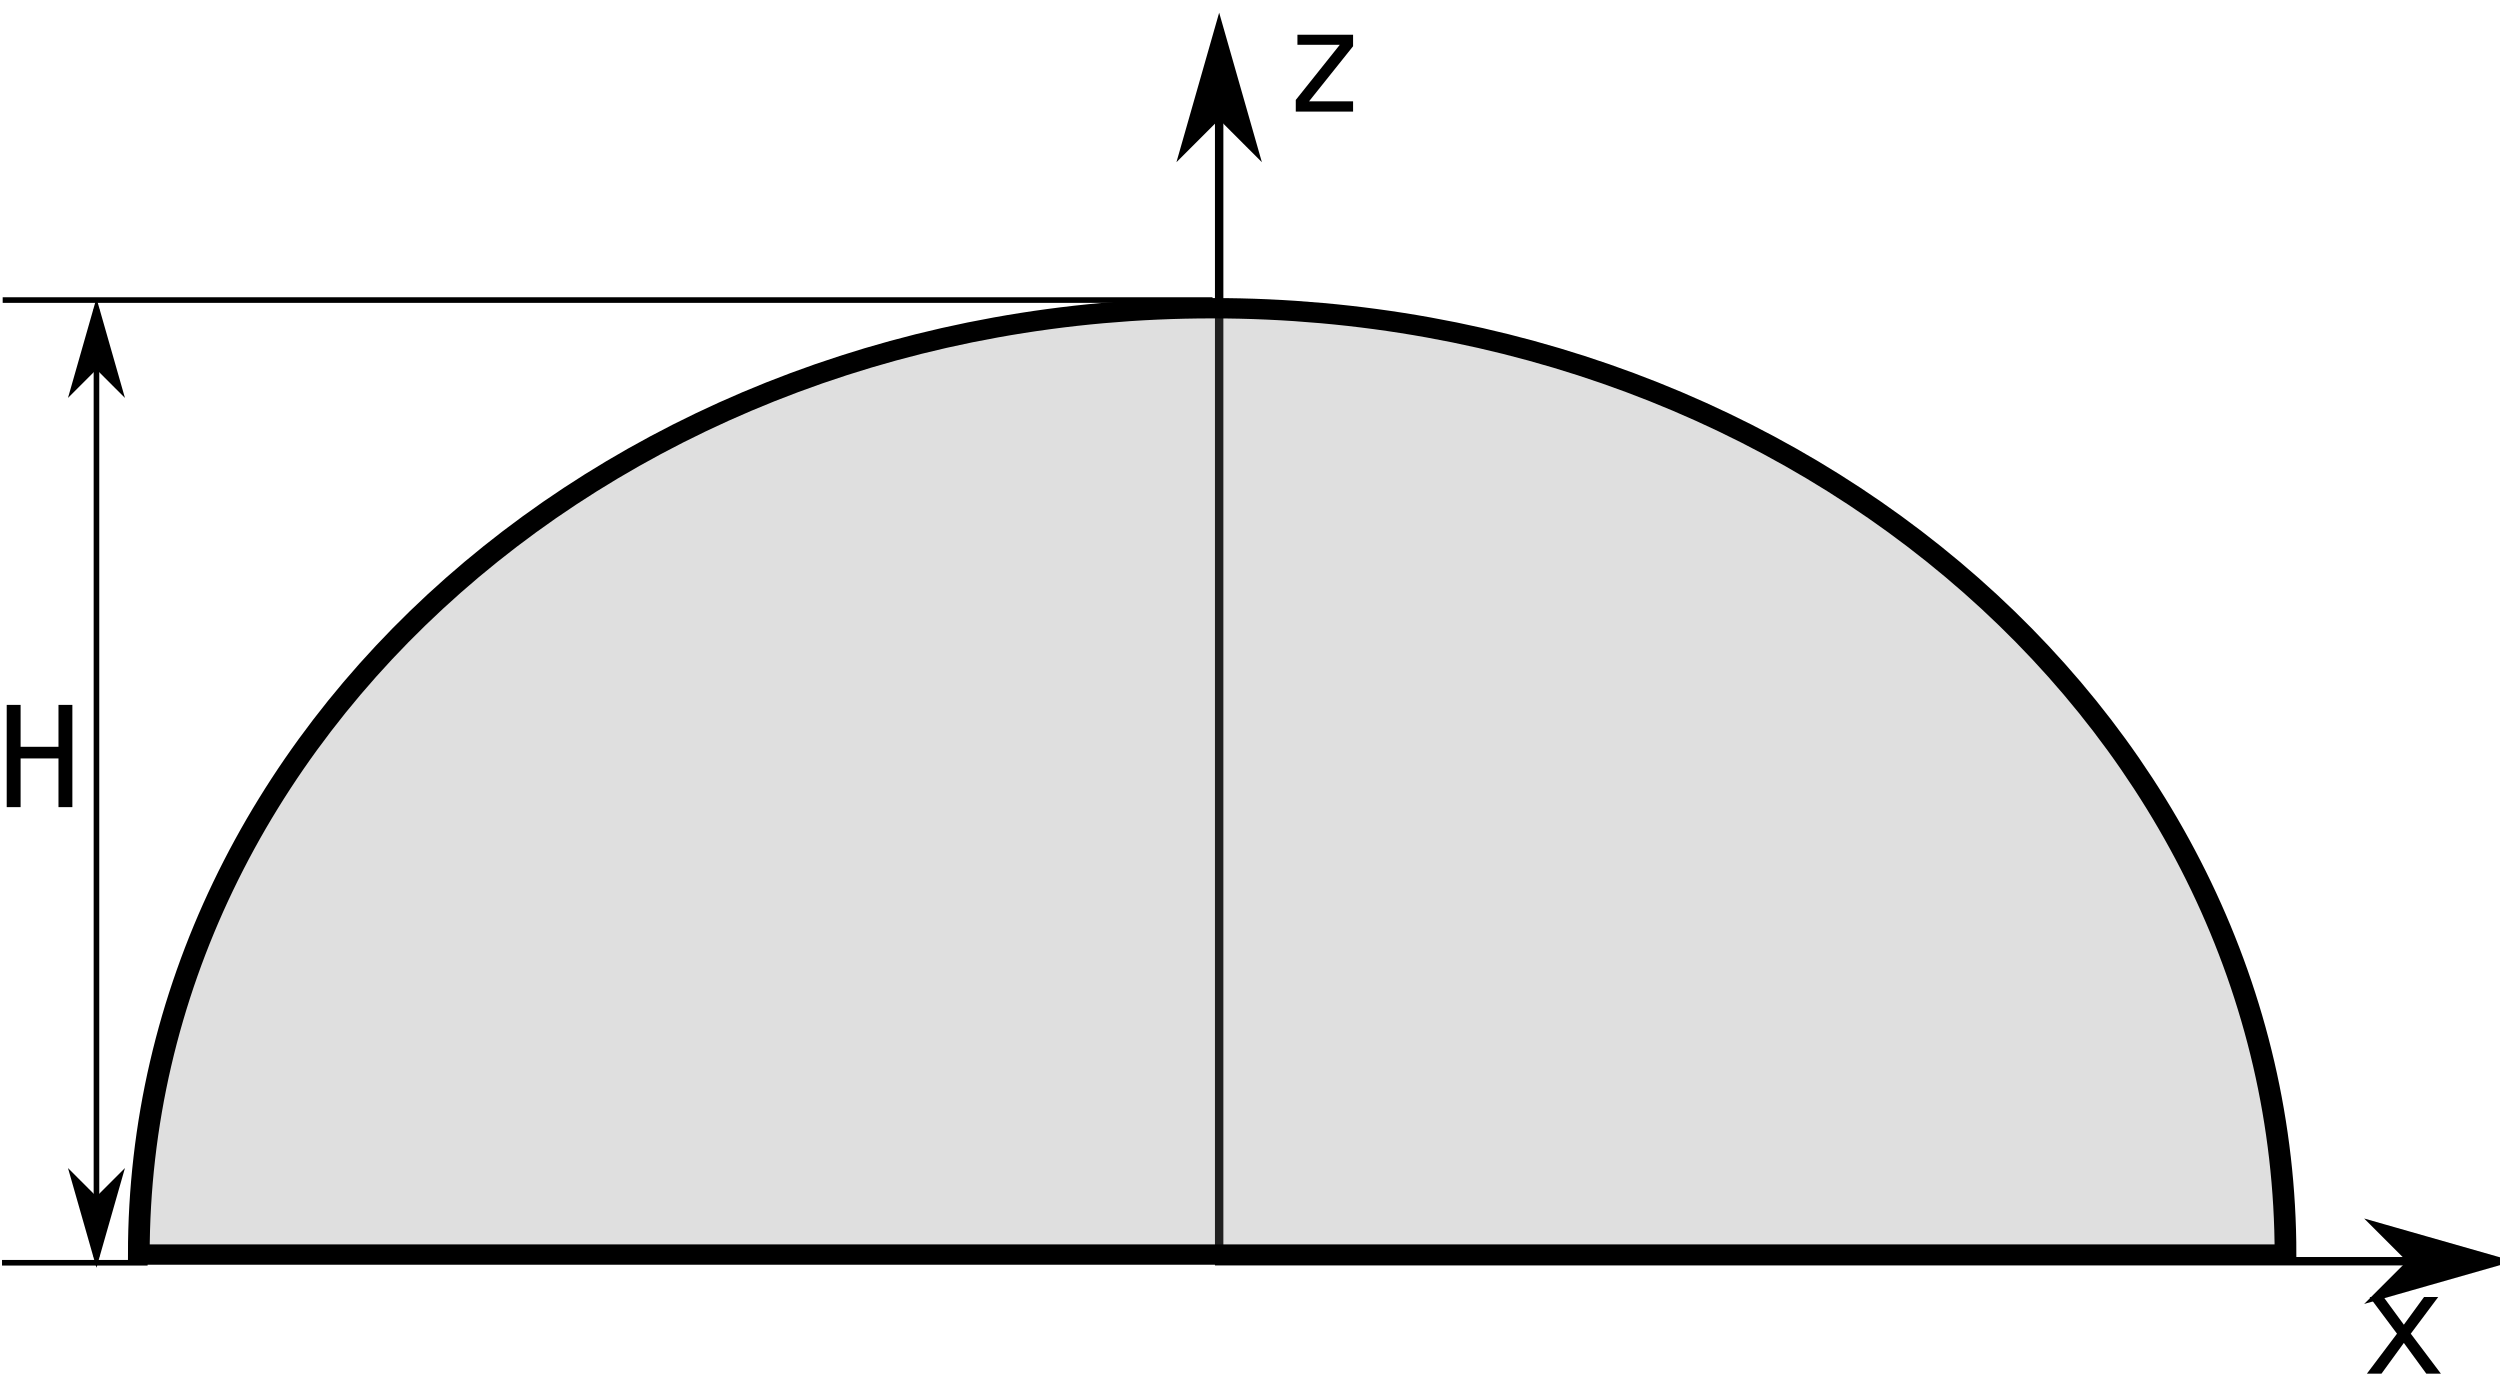
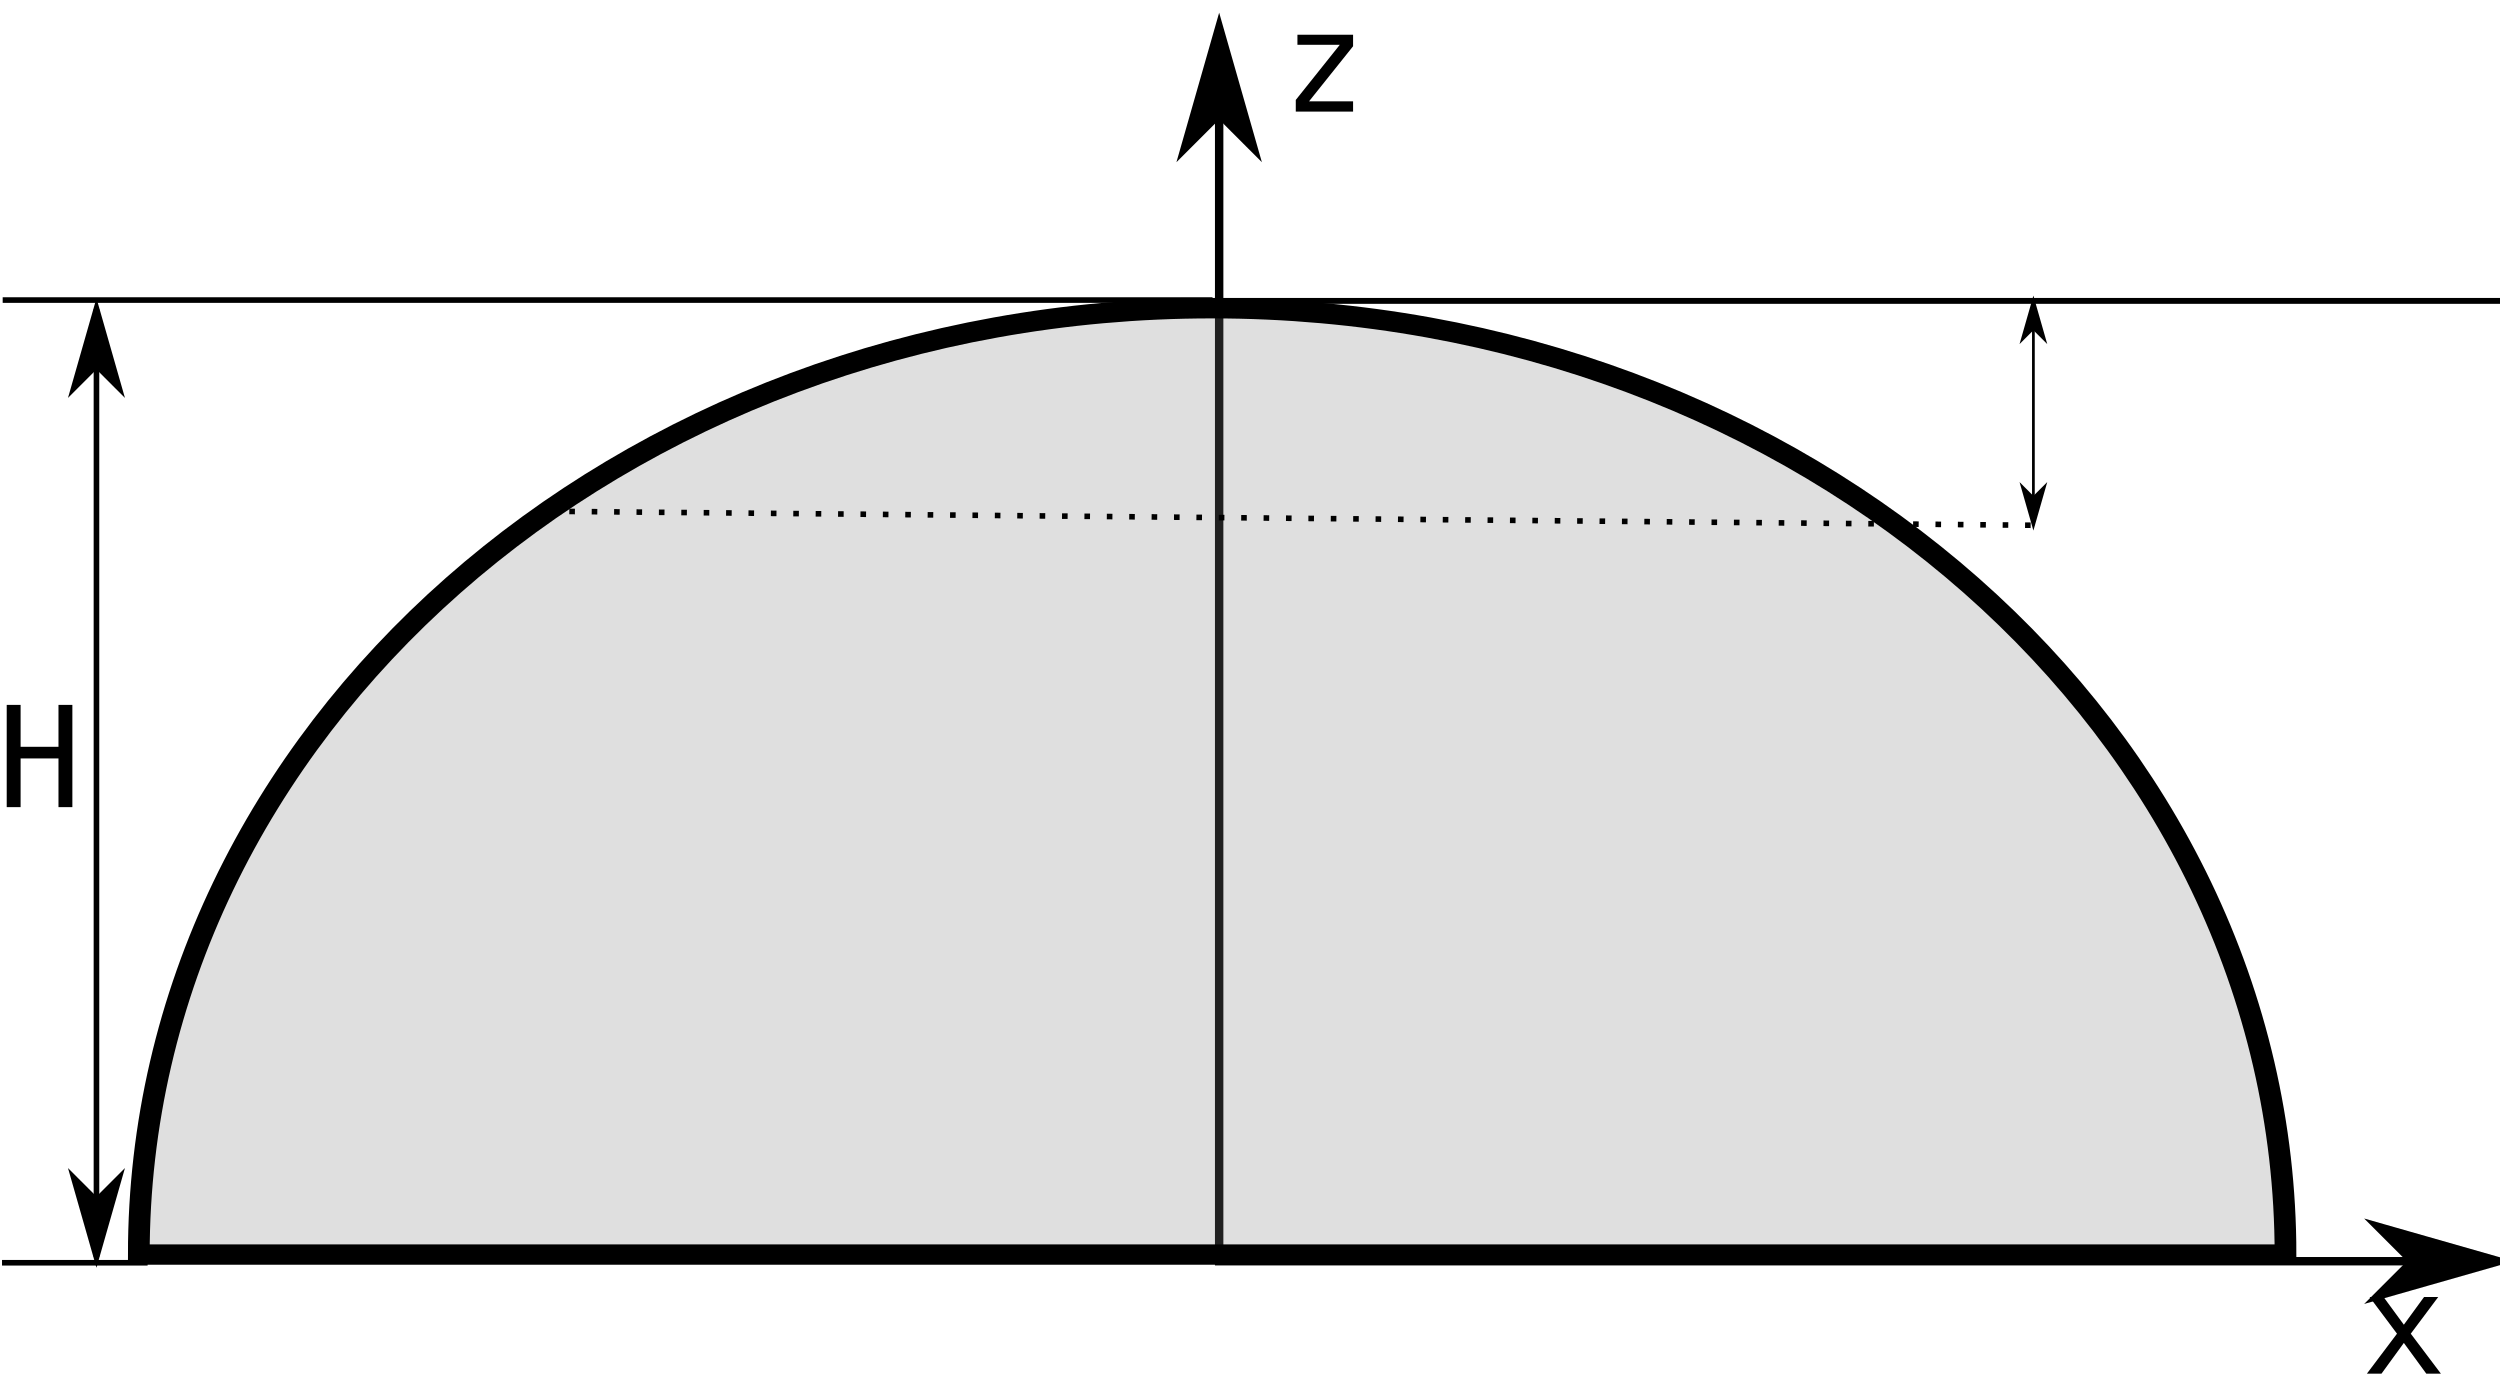
<svg xmlns="http://www.w3.org/2000/svg" id="svg8846" version="1.1" width="1782.734" height="994.564" xml:space="preserve">
  <defs id="defs8850">
    <marker orient="auto" refY="0" refX="0" id="Arrow1Lend" style="overflow:visible">
      <path id="path3826" d="M 0,0 5,-5 -12.5,0 5,5 0,0 z" style="fill-rule:evenodd;stroke:#000000;stroke-width:1pt;marker-start:none" transform="matrix(-0.8,0,0,-0.8,-10,0)" />
    </marker>
    <marker orient="auto" refY="0" refX="0" id="Arrow1Lstart" style="overflow:visible">
      <path id="path3823" d="M 0,0 5,-5 -12.5,0 5,5 0,0 z" style="fill-rule:evenodd;stroke:#000000;stroke-width:1pt;marker-start:none" transform="matrix(0.8,0,0,0.8,10,0)" />
    </marker>
    <clipPath clipPathUnits="userSpaceOnUse" id="clipPath8878">
      <path d="m -0.03,-0.03 2384,0 0,3370.45 -2384,0" id="path8880" />
    </clipPath>
+     <marker orient="auto" refY="0" refX="0" id="Arrow1Lstart-9" style="overflow:visible">
+       <path id="path3823-3" d="M 0,0 5,-5 -12.5,0 5,5 Z" style="fill-rule:evenodd;stroke:#000000;stroke-width:1pt;marker-start:none" transform="matrix(0.8,0,0,0.8,10,0)" />
+     </marker>
+     <marker orient="auto" refY="0" refX="0" id="Arrow1Lend-6" style="overflow:visible">
+       <path id="path3826-8" d="M 0,0 5,-5 -12.5,0 5,5 Z" style="fill-rule:evenodd;stroke:#000000;stroke-width:1pt;marker-start:none" transform="matrix(-0.8,0,0,-0.8,-10,0)" />
+     </marker>
  </defs>
  <g id="g8854" transform="matrix(1.25,0,0,-1.25,-205.8501,2757.014)">
    <path d="m 248.882,1485.242 -83.049,0" style="fill:none;stroke:#000000;stroke-width:3.2;stroke-linecap:butt;stroke-linejoin:miter;stroke-miterlimit:2;stroke-opacity:1;stroke-dasharray:none" id="path8856" />
    <path d="m 856.407,2034.434 -690.195,0" style="fill:none;stroke:#000000;stroke-width:3.2;stroke-linecap:butt;stroke-linejoin:miter;stroke-miterlimit:2;stroke-opacity:1;stroke-dasharray:none" id="path8858" />
    <path d="m 219.71,1488.605 0,540.664" style="fill:none;stroke:#000000;stroke-width:3.2;stroke-linecap:butt;stroke-linejoin:miter;stroke-miterlimit:2;stroke-opacity:1;stroke-dasharray:none;marker-start:url(#Arrow1Lstart);marker-end:url(#Arrow1Lend)" id="path8890" />
-     <text xml:space="preserve" style="font-size:80px;font-style:normal;font-variant:normal;font-weight:normal;font-stretch:normal;text-align:start;line-height:125%;letter-spacing:0px;word-spacing:0px;writing-mode:lr-tb;text-anchor:start;fill:#000000;fill-opacity:1;stroke:none;font-family:Monospace;-inkscape-font-specification:Monospace" x="163.152" y="-1745.16" id="text9770" transform="scale(1,-1)">
-       <tspan id="tspan9772" x="163.152" y="-1745.16">H</tspan>
+     <text xml:space="preserve" style="font-style:normal;font-variant:normal;font-weight:normal;font-stretch:normal;line-height:0%;font-family:monospace;-inkscape-font-specification:Monospace;text-align:start;letter-spacing:0px;word-spacing:0px;writing-mode:lr-tb;text-anchor:start;fill:#000000;fill-opacity:1;stroke:none" x="163.152" y="-1745.16" id="text9770" transform="scale(1,-1)">
+       <tspan id="tspan9772" x="163.152" y="-1745.16" style="font-size:80px;line-height:1.25;font-family:monospace">H</tspan>
    </text>
-     <path style="fill:none;stroke:#000000;stroke-width:4.8;stroke-linecap:butt;stroke-linejoin:miter;stroke-miterlimit:4;stroke-opacity:1;stroke-dasharray:none;marker-start:url(#Arrow1Lstart);marker-end:url(#Arrow1Lend)" d="m 860.181,2189.065 0,-702.95 729.179,0" id="path9776" />
-     <text xml:space="preserve" style="font-size:80px;font-style:normal;font-variant:normal;font-weight:normal;font-stretch:normal;text-align:start;line-height:125%;letter-spacing:0px;word-spacing:0px;writing-mode:lr-tb;text-anchor:start;fill:#000000;fill-opacity:1;stroke:none;font-family:Monospace;-inkscape-font-specification:Monospace" x="895.952" y="-2141.961" id="text10148" transform="scale(1,-1)">
-       <tspan id="tspan10150" x="895.952" y="-2141.961">z</tspan>
+     <path style="fill:none;stroke:#000000;stroke-width:4.8;stroke-linecap:butt;stroke-linejoin:miter;stroke-miterlimit:4;stroke-opacity:1;stroke-dasharray:none;marker-start:url(#Arrow1Lstart);marker-end:url(#Arrow1Lend)" d="M 860.181,2189.065 V 1486.115 H 1589.36" id="path9776" />
+     <text xml:space="preserve" style="font-style:normal;font-variant:normal;font-weight:normal;font-stretch:normal;line-height:0%;font-family:monospace;-inkscape-font-specification:Monospace;text-align:start;letter-spacing:0px;word-spacing:0px;writing-mode:lr-tb;text-anchor:start;fill:#000000;fill-opacity:1;stroke:none" x="895.952" y="-2141.961" id="text10148" transform="scale(1,-1)">
+       <tspan id="tspan10150" x="895.952" y="-2141.961" style="font-size:80px;line-height:1.25;font-family:monospace">z</tspan>
    </text>
-     <text xml:space="preserve" style="font-size:80px;font-style:normal;font-variant:normal;font-weight:normal;font-stretch:normal;text-align:start;line-height:125%;letter-spacing:0px;word-spacing:0px;writing-mode:lr-tb;text-anchor:start;fill:#000000;fill-opacity:1;stroke:none;font-family:Monospace;-inkscape-font-specification:Monospace" x="1511.952" y="-1421.96" id="text10152" transform="scale(1,-1)">
-       <tspan id="tspan10154" x="1511.952" y="-1421.96">x</tspan>
+     <text xml:space="preserve" style="font-style:normal;font-variant:normal;font-weight:normal;font-stretch:normal;line-height:0%;font-family:monospace;-inkscape-font-specification:Monospace;text-align:start;letter-spacing:0px;word-spacing:0px;writing-mode:lr-tb;text-anchor:start;fill:#000000;fill-opacity:1;stroke:none" x="1511.952" y="-1421.96" id="text10152" transform="scale(1,-1)">
+       <tspan id="tspan10154" x="1511.952" y="-1421.96" style="font-size:80px;line-height:1.25;font-family:monospace">x</tspan>
    </text>
-     <path style="fill:#808080;fill-opacity:0.25;fill-rule:nonzero;stroke:#000000;stroke-width:17.01;stroke-linecap:round;stroke-linejoin:miter;stroke-miterlimit:4;stroke-opacity:1;stroke-dasharray:none;stroke-dashoffset:0" id="path10183" d="m 720,2462.117 c 2e-5,-436.738 376.081,-790.783 840,-790.783 463.919,0 840,354.046 840,790.783 l -840,0 z" transform="matrix(0.7289505,0,0,-0.6827048,-280.9758,3170.807)" />
+     <path style="fill:#808080;fill-opacity:0.25;fill-rule:nonzero;stroke:#000000;stroke-width:17.01;stroke-linecap:round;stroke-linejoin:miter;stroke-miterlimit:4;stroke-opacity:1;stroke-dasharray:none;stroke-dashoffset:0" id="path10183" d="m 720,2462.117 a 840,790.783 0 0 1 840,-790.783 840,790.783 0 0 1 840,790.783 l -840,0 z" transform="matrix(0.7289505,0,0,-0.6827048,-280.9758,3170.807)" />
+     <path style="fill:#808080;fill-opacity:0.25;stroke:#000000;stroke-width:3.194;stroke-linecap:butt;stroke-linejoin:miter;stroke-miterlimit:4;stroke-dasharray:3.194, 9.583;stroke-dashoffset:0;stroke-opacity:1" d="m 476.68,1913.96 848,-8" id="path862" />
+     <path d="m 1324.68,1905.96 v 128" style="fill:none;stroke:#000000;stroke-width:1.557;stroke-linecap:butt;stroke-linejoin:miter;stroke-miterlimit:2;stroke-dasharray:none;stroke-opacity:1;marker-start:url(#Arrow1Lstart-9);marker-end:url(#Arrow1Lend-6)" id="path8890-0" />
+     <path d="M 1596.68,2033.96 H 838.212" style="fill:none;stroke:#000000;stroke-width:3.355;stroke-linecap:butt;stroke-linejoin:miter;stroke-miterlimit:2;stroke-dasharray:none;stroke-opacity:1" id="path8858-2" />
+     <flowRoot xml:space="preserve" id="flowRoot973" style="font-style:normal;font-weight:normal;font-size:53.333px;line-height:1.25;font-family:sans-serif;text-align:center;letter-spacing:0px;word-spacing:0px;text-anchor:middle;fill:#000000;fill-opacity:1;stroke:none" transform="matrix(0.8,0,0,-0.8,234.2453,2204.742)">
+       <flowRegion id="flowRegion975" style="font-size:53.333px">
+         <rect id="rect977" width="153.478" height="80" x="1339.565" y="253.477" style="font-size:53.333px" />
+       </flowRegion>
+       <flowPara id="flowPara979" style="font-size:64px">dh</flowPara>
+     </flowRoot>
  </g>
</svg>
